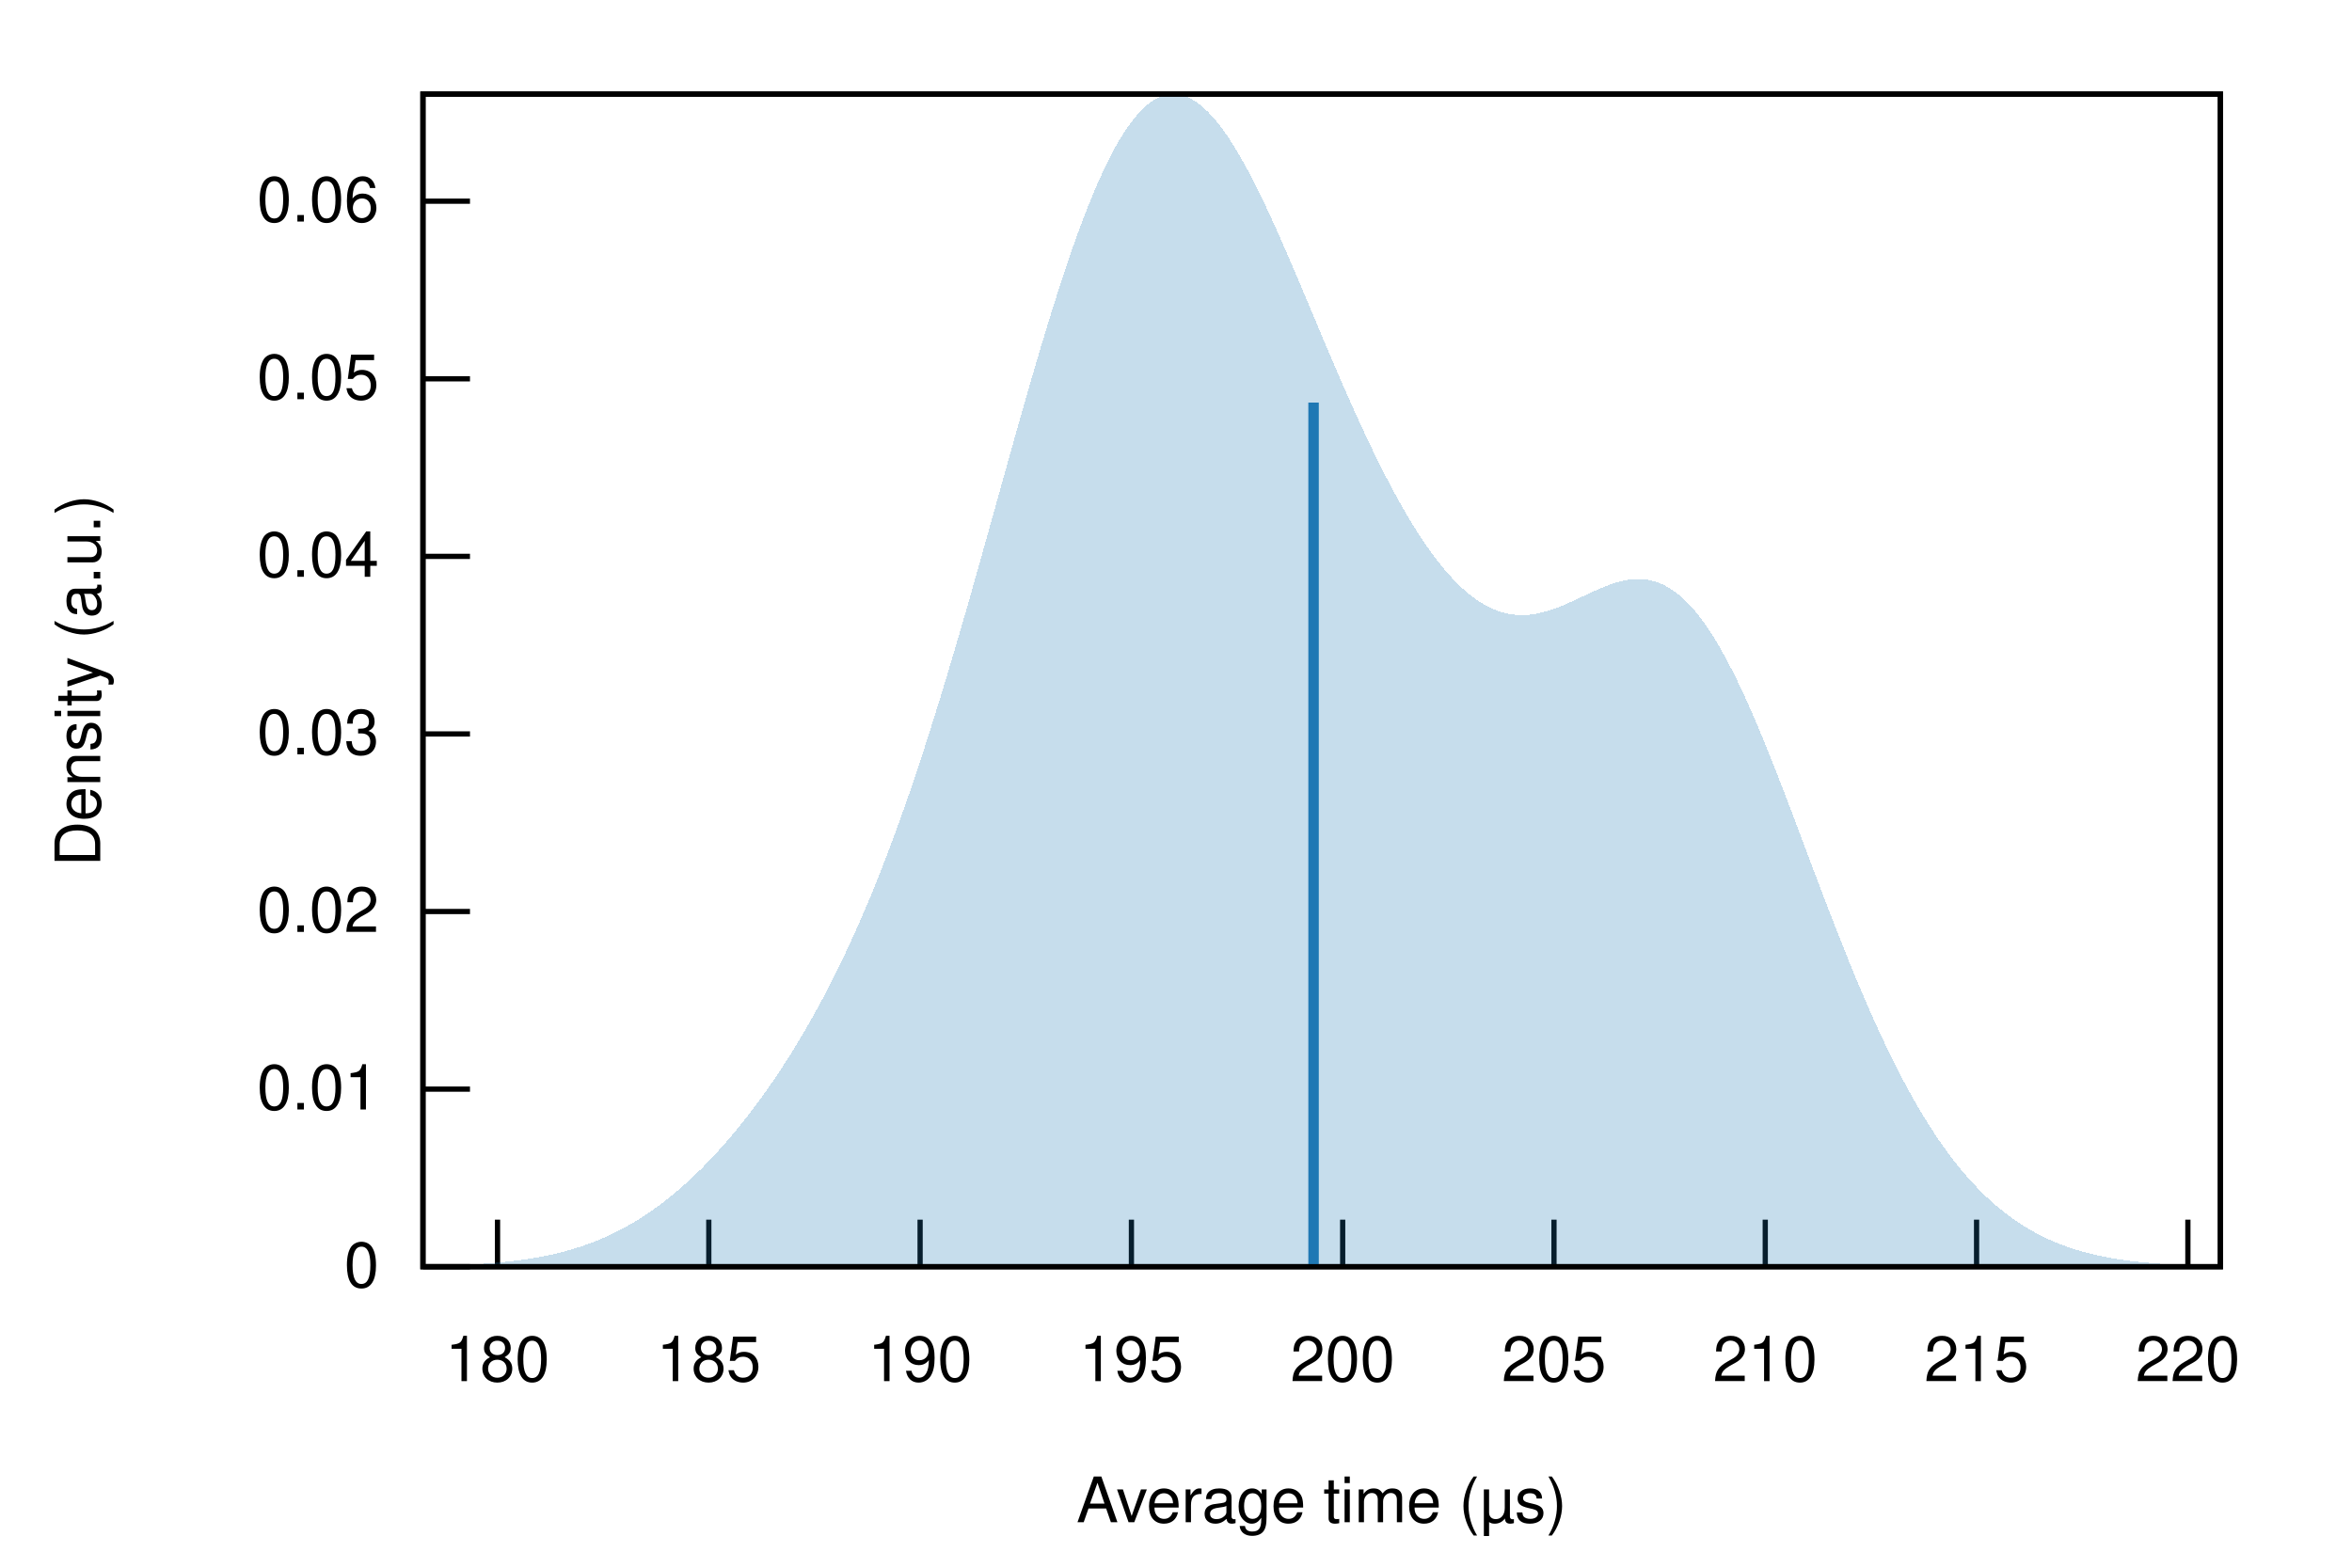
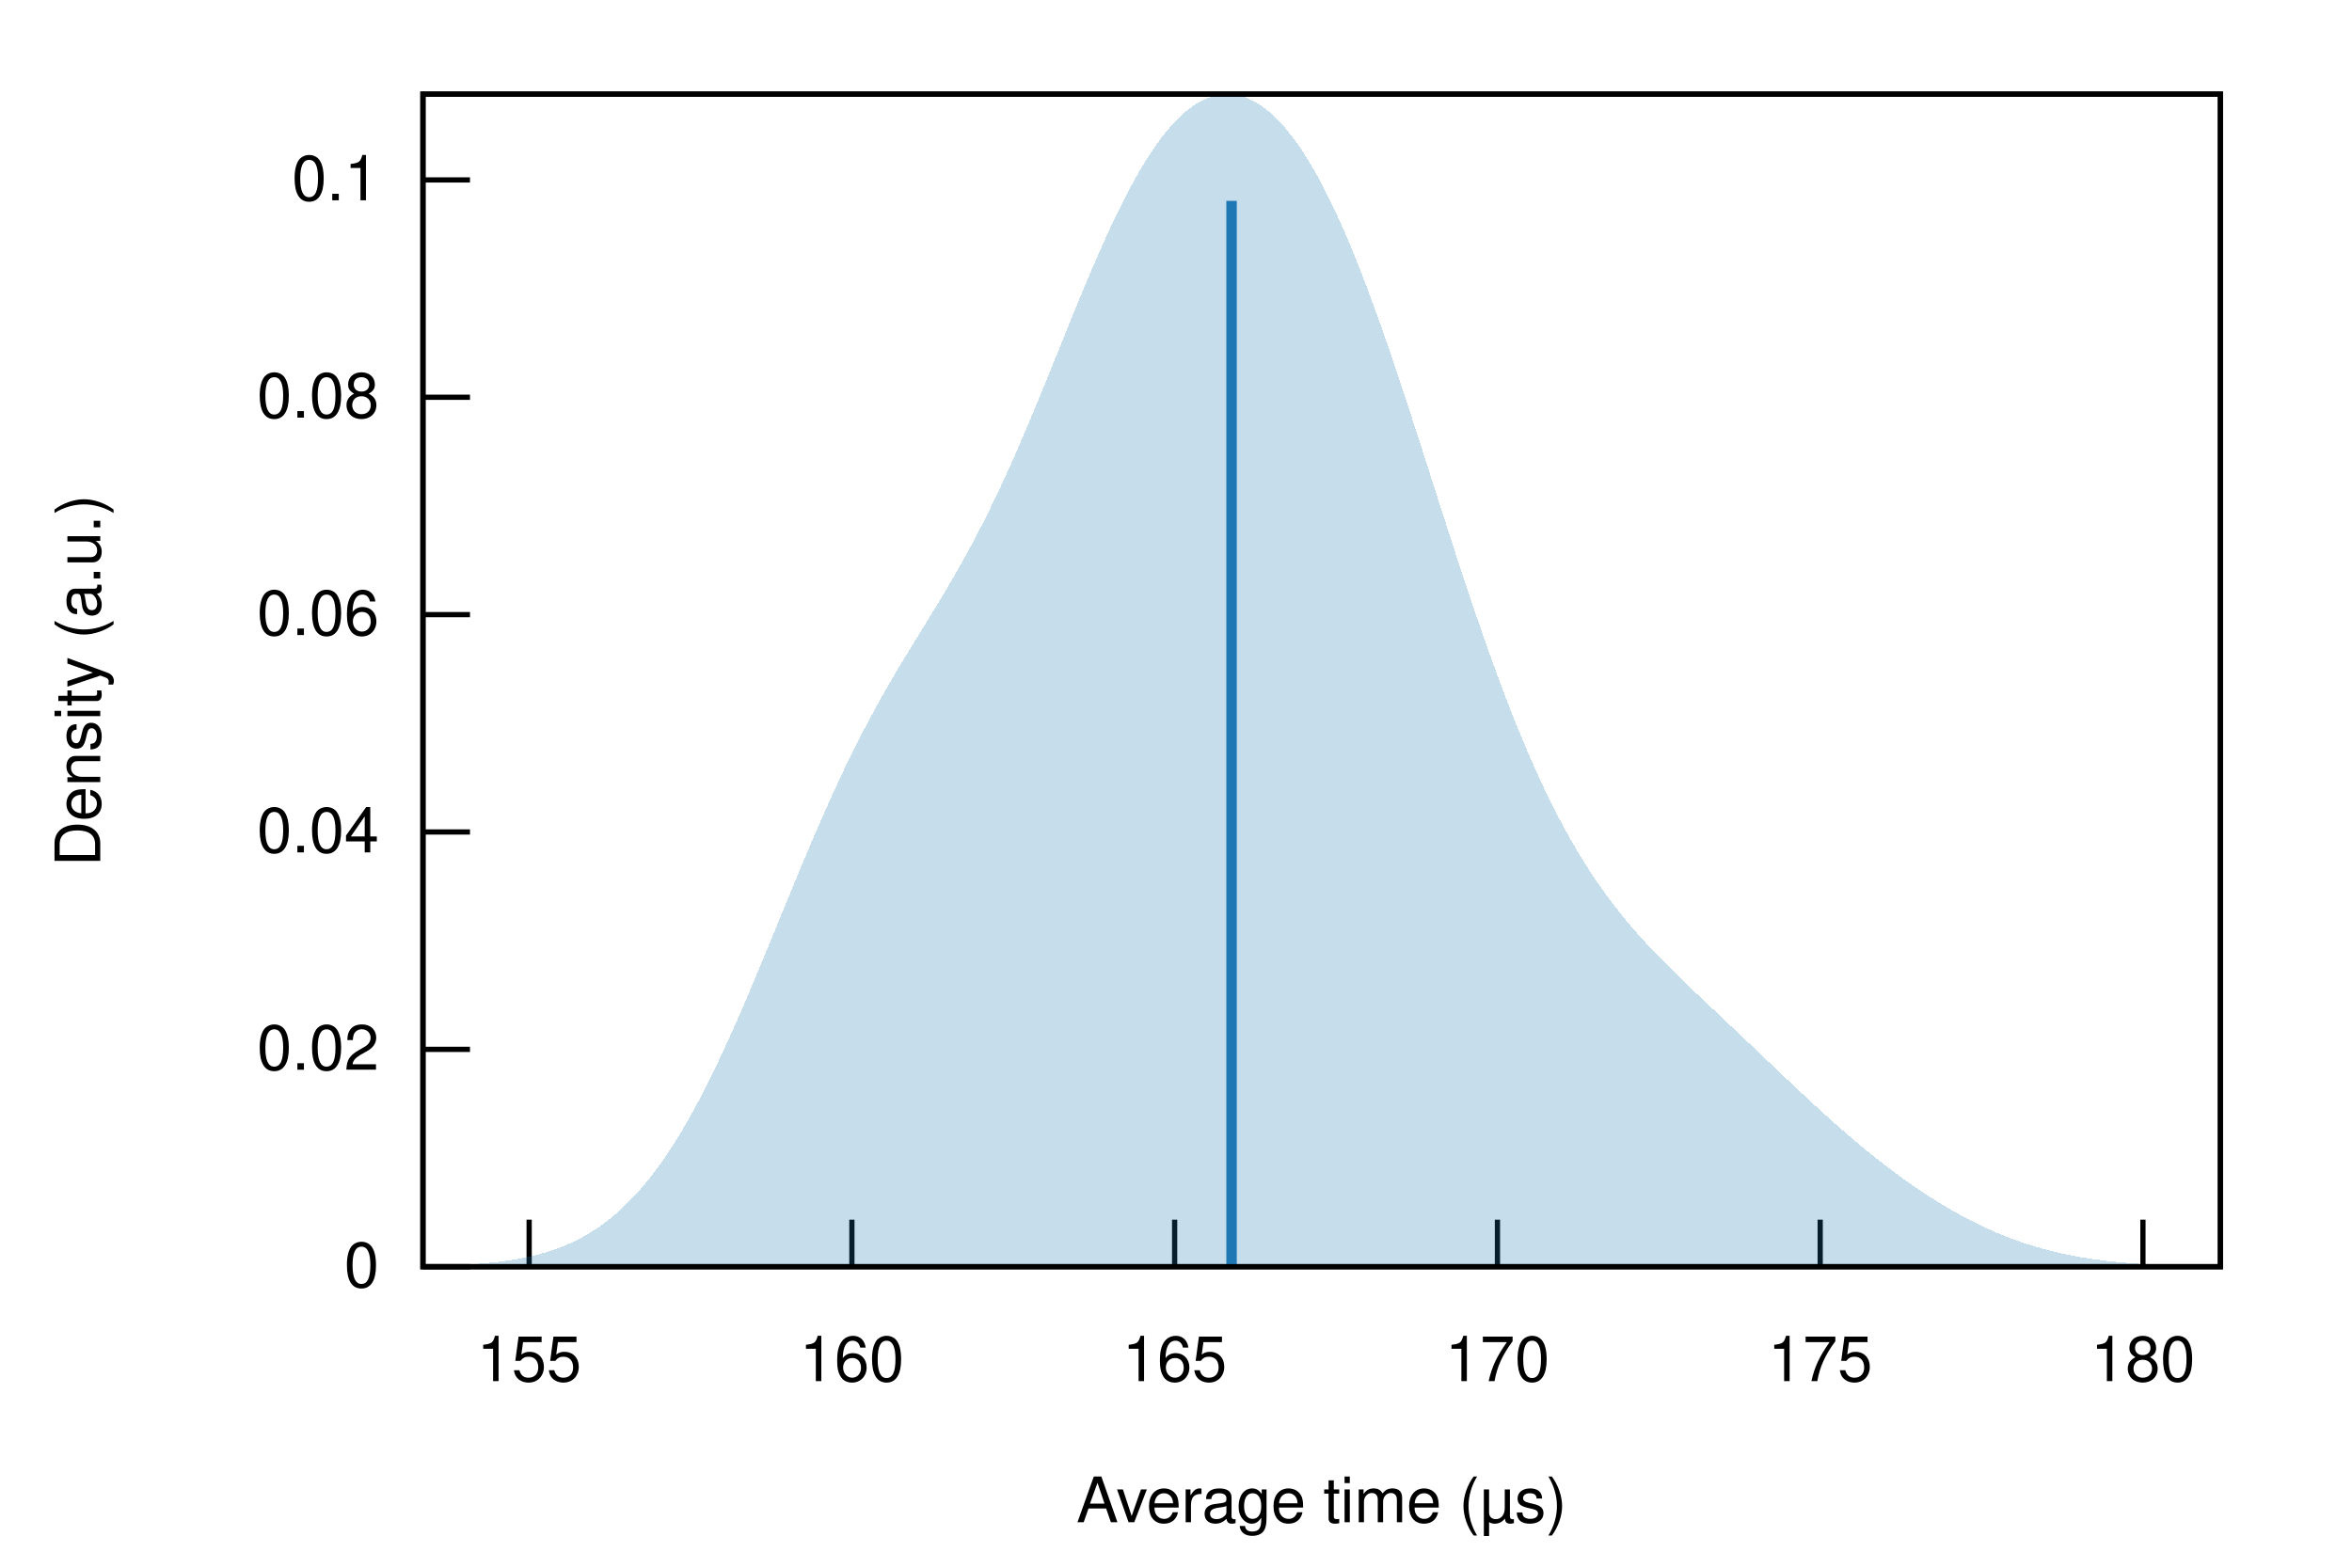
<svg xmlns="http://www.w3.org/2000/svg" xmlns:xlink="http://www.w3.org/1999/xlink" viewBox="0 0 450 300">
  <g id="gnuplot_canvas">
    <rect x="0" y="0" width="450" height="300" fill="none" />
    <defs>
      <circle id="gpDot" r="0.5" stroke-width="0.5" stroke="currentColor" />
      <path id="gpPt0" stroke-width="0.222" stroke="currentColor" d="M-1,0 h2 M0,-1 v2" />
      <path id="gpPt1" stroke-width="0.222" stroke="currentColor" d="M-1,-1 L1,1 M1,-1 L-1,1" />
      <path id="gpPt2" stroke-width="0.222" stroke="currentColor" d="M-1,0 L1,0 M0,-1 L0,1 M-1,-1 L1,1 M-1,1 L1,-1" />
      <rect id="gpPt3" stroke-width="0.222" stroke="currentColor" x="-1" y="-1" width="2" height="2" />
      <rect id="gpPt4" stroke-width="0.222" stroke="currentColor" fill="currentColor" x="-1" y="-1" width="2" height="2" />
      <circle id="gpPt5" stroke-width="0.222" stroke="currentColor" cx="0" cy="0" r="1" />
      <use xlink:href="#gpPt5" id="gpPt6" fill="currentColor" stroke="none" />
      <path id="gpPt7" stroke-width="0.222" stroke="currentColor" d="M0,-1.33 L-1.33,0.67 L1.33,0.67 z" />
      <use xlink:href="#gpPt7" id="gpPt8" fill="currentColor" stroke="none" />
      <use xlink:href="#gpPt7" id="gpPt9" stroke="currentColor" transform="rotate(180)" />
      <use xlink:href="#gpPt9" id="gpPt10" fill="currentColor" stroke="none" />
      <use xlink:href="#gpPt3" id="gpPt11" stroke="currentColor" transform="rotate(45)" />
      <use xlink:href="#gpPt11" id="gpPt12" fill="currentColor" stroke="none" />
      <path id="gpPt13" stroke-width="0.222" stroke="currentColor" d="M0,1.330 L1.265,0.411 L0.782,-1.067 L-0.782,-1.076 L-1.265,0.411 z" />
      <use xlink:href="#gpPt13" id="gpPt14" fill="currentColor" stroke="none" />
      <filter id="textbox" filterUnits="objectBoundingBox" x="0" y="0" height="1" width="1">
        <feFlood flood-color="white" flood-opacity="1" result="bgnd" />
        <feComposite in="SourceGraphic" in2="bgnd" operator="atop" />
      </filter>
      <filter id="greybox" filterUnits="objectBoundingBox" x="0" y="0" height="1" width="1">
        <feFlood flood-color="lightgrey" flood-opacity="1" result="grey" />
        <feComposite in="SourceGraphic" in2="grey" operator="atop" />
      </filter>
    </defs>
    <g fill="none" color="white" stroke="currentColor" stroke-width="1.00" stroke-linecap="butt" stroke-linejoin="miter">
</g>
    <g fill="none" color="black" stroke="currentColor" stroke-width="1.00" stroke-linecap="butt" stroke-linejoin="miter">
      <path stroke="black" d="M80.92,242.40 L89.92,242.40  " />
      <g transform="translate(72.53,246.30)" stroke="none" fill="black" font-family="Helvetica" font-size="12.00" text-anchor="end">
        <text>
          <tspan font-family="Helvetica"> 0</tspan>
        </text>
      </g>
    </g>
    <g fill="none" color="black" stroke="currentColor" stroke-width="1.00" stroke-linecap="butt" stroke-linejoin="miter">
-       <path stroke="black" d="M80.92,208.42 L89.92,208.42  " />
-       <g transform="translate(72.53,212.32)" stroke="none" fill="black" font-family="Helvetica" font-size="12.00" text-anchor="end">
-         <text>
-           <tspan font-family="Helvetica"> 0.01</tspan>
-         </text>
-       </g>
-     </g>
-     <g fill="none" color="black" stroke="currentColor" stroke-width="1.00" stroke-linecap="butt" stroke-linejoin="miter">
-       <path stroke="black" d="M80.92,174.43 L89.92,174.43  " />
-       <g transform="translate(72.53,178.33)" stroke="none" fill="black" font-family="Helvetica" font-size="12.00" text-anchor="end">
+       <path stroke="black" d="M80.92,200.81 L89.92,200.81  " />
+       <g transform="translate(72.53,204.71)" stroke="none" fill="black" font-family="Helvetica" font-size="12.00" text-anchor="end">
        <text>
          <tspan font-family="Helvetica"> 0.02</tspan>
        </text>
      </g>
    </g>
    <g fill="none" color="black" stroke="currentColor" stroke-width="1.00" stroke-linecap="butt" stroke-linejoin="miter">
-       <path stroke="black" d="M80.92,140.45 L89.92,140.45  " />
-       <g transform="translate(72.53,144.35)" stroke="none" fill="black" font-family="Helvetica" font-size="12.00" text-anchor="end">
-         <text>
-           <tspan font-family="Helvetica"> 0.03</tspan>
-         </text>
-       </g>
-     </g>
-     <g fill="none" color="black" stroke="currentColor" stroke-width="1.00" stroke-linecap="butt" stroke-linejoin="miter">
-       <path stroke="black" d="M80.92,106.47 L89.92,106.47  " />
-       <g transform="translate(72.53,110.37)" stroke="none" fill="black" font-family="Helvetica" font-size="12.00" text-anchor="end">
+       <path stroke="black" d="M80.92,159.21 L89.92,159.21  " />
+       <g transform="translate(72.53,163.11)" stroke="none" fill="black" font-family="Helvetica" font-size="12.00" text-anchor="end">
        <text>
          <tspan font-family="Helvetica"> 0.04</tspan>
        </text>
      </g>
    </g>
    <g fill="none" color="black" stroke="currentColor" stroke-width="1.00" stroke-linecap="butt" stroke-linejoin="miter">
-       <path stroke="black" d="M80.92,72.49 L89.92,72.49  " />
-       <g transform="translate(72.53,76.39)" stroke="none" fill="black" font-family="Helvetica" font-size="12.00" text-anchor="end">
-         <text>
-           <tspan font-family="Helvetica"> 0.05</tspan>
-         </text>
-       </g>
-     </g>
-     <g fill="none" color="black" stroke="currentColor" stroke-width="1.00" stroke-linecap="butt" stroke-linejoin="miter">
-       <path stroke="black" d="M80.92,38.50 L89.92,38.50  " />
-       <g transform="translate(72.53,42.40)" stroke="none" fill="black" font-family="Helvetica" font-size="12.00" text-anchor="end">
+       <path stroke="black" d="M80.92,117.62 L89.92,117.62  " />
+       <g transform="translate(72.53,121.52)" stroke="none" fill="black" font-family="Helvetica" font-size="12.00" text-anchor="end">
        <text>
          <tspan font-family="Helvetica"> 0.06</tspan>
        </text>
      </g>
    </g>
    <g fill="none" color="black" stroke="currentColor" stroke-width="1.00" stroke-linecap="butt" stroke-linejoin="miter">
-       <path stroke="black" d="M95.19,242.40 L95.19,233.40  " />
-       <g transform="translate(95.19,264.30)" stroke="none" fill="black" font-family="Helvetica" font-size="12.00" text-anchor="middle">
+       <path stroke="black" d="M80.92,76.02 L89.92,76.02  " />
+       <g transform="translate(72.53,79.92)" stroke="none" fill="black" font-family="Helvetica" font-size="12.00" text-anchor="end">
        <text>
-           <tspan font-family="Helvetica"> 180</tspan>
+           <tspan font-family="Helvetica"> 0.08</tspan>
        </text>
      </g>
    </g>
    <g fill="none" color="black" stroke="currentColor" stroke-width="1.00" stroke-linecap="butt" stroke-linejoin="miter">
-       <path stroke="black" d="M135.61,242.40 L135.61,233.40  " />
-       <g transform="translate(135.61,264.30)" stroke="none" fill="black" font-family="Helvetica" font-size="12.00" text-anchor="middle">
+       <path stroke="black" d="M80.92,34.43 L89.92,34.43  " />
+       <g transform="translate(72.53,38.33)" stroke="none" fill="black" font-family="Helvetica" font-size="12.00" text-anchor="end">
        <text>
-           <tspan font-family="Helvetica"> 185</tspan>
+           <tspan font-family="Helvetica"> 0.1</tspan>
        </text>
      </g>
    </g>
    <g fill="none" color="black" stroke="currentColor" stroke-width="1.00" stroke-linecap="butt" stroke-linejoin="miter">
-       <path stroke="black" d="M176.04,242.40 L176.04,233.40  " />
-       <g transform="translate(176.04,264.30)" stroke="none" fill="black" font-family="Helvetica" font-size="12.00" text-anchor="middle">
+       <path stroke="black" d="M101.24,242.40 L101.24,233.40  " />
+       <g transform="translate(101.24,264.30)" stroke="none" fill="black" font-family="Helvetica" font-size="12.00" text-anchor="middle">
        <text>
-           <tspan font-family="Helvetica"> 190</tspan>
+           <tspan font-family="Helvetica"> 155</tspan>
        </text>
      </g>
    </g>
    <g fill="none" color="black" stroke="currentColor" stroke-width="1.00" stroke-linecap="butt" stroke-linejoin="miter">
-       <path stroke="black" d="M216.47,242.40 L216.47,233.40  " />
-       <g transform="translate(216.47,264.30)" stroke="none" fill="black" font-family="Helvetica" font-size="12.00" text-anchor="middle">
+       <path stroke="black" d="M162.99,242.40 L162.99,233.40  " />
+       <g transform="translate(162.99,264.30)" stroke="none" fill="black" font-family="Helvetica" font-size="12.00" text-anchor="middle">
        <text>
-           <tspan font-family="Helvetica"> 195</tspan>
+           <tspan font-family="Helvetica"> 160</tspan>
        </text>
      </g>
    </g>
    <g fill="none" color="black" stroke="currentColor" stroke-width="1.00" stroke-linecap="butt" stroke-linejoin="miter">
-       <path stroke="black" d="M256.89,242.40 L256.89,233.40  " />
-       <g transform="translate(256.89,264.30)" stroke="none" fill="black" font-family="Helvetica" font-size="12.00" text-anchor="middle">
+       <path stroke="black" d="M224.74,242.40 L224.74,233.40  " />
+       <g transform="translate(224.74,264.30)" stroke="none" fill="black" font-family="Helvetica" font-size="12.00" text-anchor="middle">
        <text>
-           <tspan font-family="Helvetica"> 200</tspan>
+           <tspan font-family="Helvetica"> 165</tspan>
        </text>
      </g>
    </g>
    <g fill="none" color="black" stroke="currentColor" stroke-width="1.00" stroke-linecap="butt" stroke-linejoin="miter">
-       <path stroke="black" d="M297.32,242.40 L297.32,233.40  " />
-       <g transform="translate(297.32,264.30)" stroke="none" fill="black" font-family="Helvetica" font-size="12.00" text-anchor="middle">
+       <path stroke="black" d="M286.50,242.40 L286.50,233.40  " />
+       <g transform="translate(286.50,264.30)" stroke="none" fill="black" font-family="Helvetica" font-size="12.00" text-anchor="middle">
        <text>
-           <tspan font-family="Helvetica"> 205</tspan>
+           <tspan font-family="Helvetica"> 170</tspan>
        </text>
      </g>
    </g>
    <g fill="none" color="black" stroke="currentColor" stroke-width="1.00" stroke-linecap="butt" stroke-linejoin="miter">
-       <path stroke="black" d="M337.74,242.40 L337.74,233.40  " />
-       <g transform="translate(337.74,264.30)" stroke="none" fill="black" font-family="Helvetica" font-size="12.00" text-anchor="middle">
+       <path stroke="black" d="M348.25,242.40 L348.25,233.40  " />
+       <g transform="translate(348.25,264.30)" stroke="none" fill="black" font-family="Helvetica" font-size="12.00" text-anchor="middle">
        <text>
-           <tspan font-family="Helvetica"> 210</tspan>
+           <tspan font-family="Helvetica"> 175</tspan>
        </text>
      </g>
    </g>
    <g fill="none" color="black" stroke="currentColor" stroke-width="1.00" stroke-linecap="butt" stroke-linejoin="miter">
-       <path stroke="black" d="M378.17,242.40 L378.17,233.40  " />
-       <g transform="translate(378.17,264.30)" stroke="none" fill="black" font-family="Helvetica" font-size="12.00" text-anchor="middle">
+       <path stroke="black" d="M410.00,242.40 L410.00,233.40  " />
+       <g transform="translate(410.00,264.30)" stroke="none" fill="black" font-family="Helvetica" font-size="12.00" text-anchor="middle">
        <text>
-           <tspan font-family="Helvetica"> 215</tspan>
-         </text>
-       </g>
-     </g>
-     <g fill="none" color="black" stroke="currentColor" stroke-width="1.00" stroke-linecap="butt" stroke-linejoin="miter">
-       <path stroke="black" d="M418.60,242.40 L418.60,233.40  " />
-       <g transform="translate(418.60,264.30)" stroke="none" fill="black" font-family="Helvetica" font-size="12.00" text-anchor="middle">
-         <text>
-           <tspan font-family="Helvetica"> 220</tspan>
+           <tspan font-family="Helvetica"> 180</tspan>
        </text>
      </g>
    </g>
    <g fill="none" color="black" stroke="currentColor" stroke-width="1.00" stroke-linecap="butt" stroke-linejoin="miter">
</g>
    <g fill="none" color="black" stroke="currentColor" stroke-width="1.00" stroke-linecap="butt" stroke-linejoin="miter">
      <path stroke="black" d="M80.92,18.01 L80.92,242.40 L424.82,242.40 L424.82,18.01 L80.92,18.01 Z  " />
    </g>
    <g fill="none" color="black" stroke="currentColor" stroke-width="1.00" stroke-linecap="butt" stroke-linejoin="miter">
</g>
    <g id="gnuplot_plot_1">
      <g fill="none" color="black" stroke="currentColor" stroke-width="1.00" stroke-linecap="butt" stroke-linejoin="miter">
        <g stroke="none" shape-rendering="crispEdges">
-           <polygon fill="rgb( 31, 120, 180)" fill-opacity="0.25" points="80.92,242.27 81.61,242.26 82.30,242.25 82.99,242.23 83.68,242.21 84.37,242.20 85.06,242.18 85.74,242.16 86.43,242.13 87.12,242.11 87.81,242.08 88.50,242.05 89.19,242.02 89.88,241.98 90.57,241.95 91.26,241.91 91.95,241.86 92.64,241.82 93.33,241.77 94.01,241.72 94.70,241.66 95.39,241.60 96.08,241.53 96.77,241.46 97.46,241.39 98.15,241.31 98.84,241.23 99.53,241.14 100.22,241.04 100.91,240.94 101.60,240.83 102.28,240.72 102.97,240.60 103.66,240.47 104.35,240.33 105.04,240.19 105.73,240.04 106.42,239.88 107.11,239.71 107.80,239.53 108.49,239.35 109.18,239.15 109.87,238.95 110.55,238.73 111.24,238.51 111.93,238.27 112.62,238.03 113.31,237.77 114.00,237.50 114.69,237.22 115.38,236.92 116.07,236.62 116.76,236.30 117.45,235.97 118.14,235.63 118.82,235.27 119.51,234.90 120.20,234.52 120.89,234.12 121.58,233.71 122.27,233.29 122.96,232.85 123.65,232.40 124.34,231.93 125.03,231.45 125.72,230.96 126.41,230.45 127.09,229.92 127.78,229.38 128.47,228.83 129.16,228.26 129.85,227.67 130.54,227.07 131.23,226.46 131.92,225.83 132.61,225.18 133.30,224.52 133.99,223.85 134.68,223.16 135.37,222.45 136.05,221.73 136.74,220.99 137.43,220.24 138.12,219.47 138.81,218.69 139.50,217.89 140.19,217.08 140.88,216.25 141.57,215.40 142.26,214.54 142.95,213.67 143.64,212.77 144.32,211.86 145.01,210.94 145.70,209.99 146.39,209.03 147.08,208.06 147.77,207.06 148.46,206.05 149.15,205.02 149.84,203.96 150.53,202.90 151.22,201.81 151.91,200.70 152.59,199.57 153.28,198.42 153.97,197.25 154.66,196.06 155.35,194.84 156.04,193.61 156.73,192.34 157.42,191.06 158.11,189.75 158.80,188.42 159.49,187.06 160.18,185.67 160.86,184.26 161.55,182.82 162.24,181.36 162.93,179.86 163.62,178.34 164.31,176.79 165.00,175.21 165.69,173.60 166.38,171.96 167.07,170.29 167.76,168.59 168.45,166.85 169.13,165.09 169.82,163.29 170.51,161.46 171.20,159.61 171.89,157.72 172.58,155.79 173.27,153.84 173.96,151.86 174.65,149.84 175.34,147.79 176.03,145.72 176.72,143.61 177.40,141.48 178.09,139.32 178.78,137.12 179.47,134.91 180.16,132.66 180.85,130.40 181.54,128.10 182.23,125.79 182.92,123.45 183.61,121.10 184.30,118.72 184.99,116.33 185.68,113.92 186.36,111.50 187.05,109.06 187.74,106.62 188.43,104.16 189.12,101.70 189.81,99.23 190.50,96.76 191.19,94.29 191.88,91.82 192.57,89.35 193.26,86.89 193.95,84.43 194.63,81.99 195.32,79.56 196.01,77.14 196.70,74.74 197.39,72.36 198.08,70.00 198.77,67.66 199.46,65.36 200.15,63.08 200.84,60.83 201.53,58.62 202.22,56.44 202.90,54.30 203.59,52.21 204.28,50.15 204.97,48.15 205.66,46.19 206.35,44.28 207.04,42.43 207.73,40.62 208.42,38.88 209.11,37.20 209.80,35.57 210.49,34.01 211.17,32.52 211.86,31.09 212.55,29.72 213.24,28.43 213.93,27.21 214.62,26.06 215.31,24.99 216.00,23.98 216.69,23.06 217.38,22.21 218.07,21.43 218.76,20.74 219.44,20.12 220.13,19.58 220.82,19.13 221.51,18.75 222.20,18.44 222.89,18.22 223.58,18.08 224.27,18.01 224.96,18.02 225.65,18.11 226.34,18.27 227.03,18.51 227.71,18.82 228.40,19.21 229.09,19.67 229.78,20.19 230.47,20.79 231.16,21.45 231.85,22.18 232.54,22.97 233.23,23.82 233.92,24.74 234.61,25.71 235.30,26.73 235.99,27.81 236.67,28.94 237.36,30.11 238.05,31.33 238.74,32.60 239.43,33.91 240.12,35.25 240.81,36.64 241.50,38.05 242.19,39.50 242.88,40.98 243.57,42.48 244.26,44.01 244.94,45.55 245.63,47.12 246.32,48.71 247.01,50.30 247.70,51.92 248.39,53.54 249.08,55.17 249.77,56.80 250.46,58.44 251.15,60.08 251.84,61.72 252.53,63.36 253.21,64.99 253.90,66.62 254.59,68.25 255.28,69.86 255.97,71.46 256.66,73.05 257.35,74.63 258.04,76.19 258.73,77.74 259.42,79.27 260.11,80.79 260.80,82.28 261.48,83.75 262.17,85.20 262.86,86.63 263.55,88.04 264.24,89.42 264.93,90.78 265.62,92.11 266.31,93.42 267.00,94.69 267.69,95.94 268.38,97.16 269.07,98.35 269.75,99.51 270.44,100.64 271.13,101.74 271.82,102.80 272.51,103.84 273.20,104.83 273.89,105.80 274.58,106.73 275.27,107.62 275.96,108.48 276.65,109.30 277.34,110.09 278.03,110.84 278.71,111.55 279.40,112.22 280.09,112.85 280.78,113.45 281.47,114.01 282.16,114.52 282.85,115.00 283.54,115.44 284.23,115.84 284.92,116.19 285.61,116.51 286.30,116.79 286.98,117.04 287.67,117.24 288.36,117.40 289.05,117.53 289.74,117.62 290.43,117.68 291.12,117.70 291.81,117.68 292.50,117.64 293.19,117.56 293.88,117.45 294.57,117.31 295.25,117.15 295.94,116.96 296.63,116.75 297.32,116.51 298.01,116.26 298.70,115.99 299.39,115.70 300.08,115.40 300.77,115.09 301.46,114.78 302.15,114.45 302.84,114.13 303.52,113.80 304.21,113.48 304.90,113.16 305.59,112.86 306.28,112.56 306.97,112.28 307.66,112.01 308.35,111.76 309.04,111.54 309.73,111.34 310.42,111.17 311.11,111.03 311.79,110.92 312.48,110.84 313.17,110.81 313.86,110.81 314.55,110.86 315.24,110.95 315.93,111.09 316.62,111.27 317.31,111.51 318.00,111.79 318.69,112.13 319.38,112.52 320.06,112.97 320.75,113.47 321.44,114.03 322.13,114.64 322.82,115.31 323.51,116.04 324.20,116.82 324.89,117.66 325.58,118.56 326.27,119.51 326.96,120.52 327.65,121.58 328.34,122.70 329.02,123.86 329.71,125.08 330.40,126.35 331.09,127.67 331.78,129.03 332.47,130.43 333.16,131.88 333.85,133.37 334.54,134.90 335.23,136.46 335.92,138.06 336.61,139.69 337.29,141.35 337.98,143.04 338.67,144.75 339.36,146.48 340.05,148.24 340.74,150.01 341.43,151.80 342.12,153.60 342.81,155.41 343.50,157.23 344.19,159.06 344.88,160.89 345.56,162.72 346.25,164.56 346.94,166.39 347.63,168.21 348.32,170.03 349.01,171.84 349.70,173.64 350.39,175.43 351.08,177.21 351.77,178.97 352.46,180.71 353.15,182.44 353.83,184.15 354.52,185.84 355.21,187.50 355.90,189.14 356.59,190.76 357.28,192.36 357.97,193.93 358.66,195.47 359.35,196.99 360.04,198.48 360.73,199.94 361.42,201.37 362.10,202.78 362.79,204.15 363.48,205.50 364.17,206.81 364.86,208.10 365.55,209.35 366.24,210.58 366.93,211.77 367.62,212.94 368.31,214.07 369.00,215.18 369.69,216.25 370.37,217.30 371.06,218.32 371.75,219.30 372.44,220.26 373.13,221.19 373.82,222.10 374.51,222.97 375.20,223.82 375.89,224.64 376.58,225.43 377.27,226.19 377.96,226.93 378.65,227.65 379.33,228.34 380.02,229.01 380.71,229.65 381.40,230.27 382.09,230.86 382.78,231.43 383.47,231.98 384.16,232.51 384.85,233.02 385.54,233.51 386.23,233.98 386.92,234.42 387.60,234.85 388.29,235.26 388.98,235.66 389.67,236.03 390.36,236.39 391.05,236.73 391.74,237.06 392.43,237.37 393.12,237.67 393.81,237.95 394.50,238.22 395.19,238.47 395.87,238.71 396.56,238.94 397.25,239.16 397.94,239.37 398.63,239.56 399.32,239.75 400.01,239.92 400.70,240.09 401.39,240.24 402.08,240.39 402.77,240.53 403.46,240.66 404.14,240.78 404.83,240.89 405.52,241.00 406.21,241.10 406.90,241.20 407.59,241.29 408.28,241.37 408.97,241.45 409.66,241.52 410.35,241.59 411.04,241.65 411.73,241.71 412.41,241.76 413.10,241.81 413.79,241.86 414.48,241.91 415.17,241.95 415.86,241.98 416.55,242.02 417.24,242.05 417.93,242.08 418.62,242.11 419.31,242.13 420.00,242.16 420.68,242.18 421.37,242.20 422.06,242.22 422.75,242.23 423.44,242.25 424.13,242.26 424.82,242.28 424.82,242.40 424.13,242.40 423.44,242.40 422.75,242.40 422.06,242.40 421.37,242.40 420.68,242.40 420.00,242.40 419.31,242.40 418.62,242.40 417.93,242.40 417.24,242.40 416.55,242.40 415.86,242.40 415.17,242.40 414.48,242.40 413.79,242.40 413.10,242.40 412.41,242.40 411.73,242.40 411.04,242.40 410.35,242.40 409.66,242.40 408.97,242.40 408.28,242.40 407.59,242.40 406.90,242.40 406.21,242.40 405.52,242.40 404.83,242.40 404.14,242.40 403.46,242.40 402.77,242.40 402.08,242.40 401.39,242.40 400.70,242.40 400.01,242.40 399.32,242.40 398.63,242.40 397.94,242.40 397.25,242.40 396.56,242.40 395.87,242.40 395.19,242.40 394.50,242.40 393.81,242.40 393.12,242.40 392.43,242.40 391.74,242.40 391.05,242.40 390.36,242.40 389.67,242.40 388.98,242.40 388.29,242.40 387.60,242.40 386.92,242.40 386.23,242.40 385.54,242.40 384.85,242.40 384.16,242.40 383.47,242.40 382.78,242.40 382.09,242.40 381.40,242.40 380.71,242.40 380.02,242.40 379.33,242.40 378.65,242.40 377.96,242.40 377.27,242.40 376.58,242.40 375.89,242.40 375.20,242.40 374.51,242.40 373.82,242.40 373.13,242.40 372.44,242.40 371.75,242.40 371.06,242.40 370.37,242.40 369.69,242.40 369.00,242.40 368.31,242.40 367.62,242.40 366.93,242.40 366.24,242.40 365.55,242.40 364.86,242.40 364.17,242.40 363.48,242.40 362.79,242.40 362.10,242.40 361.42,242.40 360.73,242.40 360.04,242.40 359.35,242.40 358.66,242.40 357.97,242.40 357.28,242.40 356.59,242.40 355.90,242.40 355.21,242.40 354.52,242.40 353.83,242.40 353.15,242.40 352.46,242.40 351.77,242.40 351.08,242.40 350.39,242.40 349.70,242.40 349.01,242.40 348.32,242.40 347.63,242.40 346.94,242.40 346.25,242.40 345.56,242.40 344.88,242.40 344.19,242.40 343.50,242.40 342.81,242.40 342.12,242.40 341.43,242.40 340.74,242.40 340.05,242.40 339.36,242.40 338.67,242.40 337.98,242.40 337.29,242.40 336.61,242.40 335.92,242.40 335.23,242.40 334.54,242.40 333.85,242.40 333.16,242.40 332.47,242.40 331.78,242.40 331.09,242.40 330.40,242.40 329.71,242.40 329.02,242.40 328.34,242.40 327.65,242.40 326.96,242.40 326.27,242.40 325.58,242.40 324.89,242.40 324.20,242.40 323.51,242.40 322.82,242.40 322.13,242.40 321.44,242.40 320.75,242.40 320.06,242.40 319.38,242.40 318.69,242.40 318.00,242.40 317.31,242.40 316.62,242.40 315.93,242.40 315.24,242.40 314.55,242.40 313.86,242.40 313.17,242.40 312.48,242.40 311.79,242.40 311.11,242.40 310.42,242.40 309.73,242.40 309.04,242.40 308.35,242.40 307.66,242.40 306.97,242.40 306.28,242.40 305.59,242.40 304.90,242.40 304.21,242.40 303.52,242.40 302.84,242.40 302.15,242.40 301.46,242.40 300.77,242.40 300.08,242.40 299.39,242.40 298.70,242.40 298.01,242.40 297.32,242.40 296.63,242.40 295.94,242.40 295.25,242.40 294.57,242.40 293.88,242.40 293.19,242.40 292.50,242.40 291.81,242.40 291.12,242.40 290.43,242.40 289.74,242.40 289.05,242.40 288.36,242.40 287.67,242.40 286.98,242.40 286.30,242.40 285.61,242.40 284.92,242.40 284.23,242.40 283.54,242.40 282.85,242.40 282.16,242.40 281.47,242.40 280.78,242.40 280.09,242.40 279.40,242.40 278.71,242.40 278.03,242.40 277.34,242.40 276.65,242.40 275.96,242.40 275.27,242.40 274.58,242.40 273.89,242.40 273.20,242.40 272.51,242.40 271.82,242.40 271.13,242.40 270.44,242.40 269.75,242.40 269.07,242.40 268.38,242.40 267.69,242.40 267.00,242.40 266.31,242.40 265.62,242.40 264.93,242.40 264.24,242.40 263.55,242.40 262.86,242.40 262.17,242.40 261.48,242.40 260.80,242.40 260.11,242.40 259.42,242.40 258.73,242.40 258.04,242.40 257.35,242.40 256.66,242.40 255.97,242.40 255.28,242.40 254.59,242.40 253.90,242.40 253.21,242.40 252.53,242.40 251.84,242.40 251.15,242.40 250.46,242.40 249.77,242.40 249.08,242.40 248.39,242.40 247.70,242.40 247.01,242.40 246.32,242.40 245.63,242.40 244.94,242.40 244.26,242.40 243.57,242.40 242.88,242.40 242.19,242.40 241.50,242.40 240.81,242.40 240.12,242.40 239.43,242.40 238.74,242.40 238.05,242.40 237.36,242.40 236.67,242.40 235.99,242.40 235.30,242.40 234.61,242.40 233.92,242.40 233.23,242.40 232.54,242.40 231.85,242.40 231.16,242.40 230.47,242.40 229.78,242.40 229.09,242.40 228.40,242.40 227.71,242.40 227.03,242.40 226.34,242.40 225.65,242.40 224.96,242.40 224.27,242.40 223.58,242.40 222.89,242.40 222.20,242.40 221.51,242.40 220.82,242.40 220.13,242.40 219.44,242.40 218.76,242.40 218.07,242.40 217.38,242.40 216.69,242.40 216.00,242.40 215.31,242.40 214.62,242.40 213.93,242.40 213.24,242.40 212.55,242.40 211.86,242.40 211.17,242.40 210.49,242.40 209.80,242.40 209.11,242.40 208.42,242.40 207.73,242.40 207.04,242.40 206.35,242.40 205.66,242.40 204.97,242.40 204.28,242.40 203.59,242.40 202.90,242.40 202.22,242.40 201.53,242.40 200.84,242.40 200.15,242.40 199.46,242.40 198.77,242.40 198.08,242.40 197.39,242.40 196.70,242.40 196.01,242.40 195.32,242.40 194.63,242.40 193.95,242.40 193.26,242.40 192.57,242.40 191.88,242.40 191.19,242.40 190.50,242.40 189.81,242.40 189.12,242.40 188.43,242.40 187.74,242.40 187.05,242.40 186.36,242.40 185.68,242.40 184.99,242.40 184.30,242.40 183.61,242.40 182.92,242.40 182.23,242.40 181.54,242.40 180.85,242.40 180.16,242.40 179.47,242.40 178.78,242.40 178.09,242.40 177.40,242.40 176.72,242.40 176.03,242.40 175.34,242.40 174.65,242.40 173.96,242.40 173.27,242.40 172.58,242.40 171.89,242.40 171.20,242.40 170.51,242.40 169.82,242.40 169.13,242.40 168.45,242.40 167.76,242.40 167.07,242.40 166.38,242.40 165.69,242.40 165.00,242.40 164.31,242.40 163.62,242.40 162.93,242.40 162.24,242.40 161.55,242.40 160.86,242.40 160.18,242.40 159.49,242.40 158.80,242.40 158.11,242.40 157.42,242.40 156.73,242.40 156.04,242.40 155.35,242.40 154.66,242.40 153.97,242.40 153.28,242.40 152.59,242.40 151.91,242.40 151.22,242.40 150.53,242.40 149.84,242.40 149.15,242.40 148.46,242.40 147.77,242.40 147.08,242.40 146.39,242.40 145.70,242.40 145.01,242.40 144.32,242.40 143.64,242.40 142.95,242.40 142.26,242.40 141.57,242.40 140.88,242.40 140.19,242.40 139.50,242.40 138.81,242.40 138.12,242.40 137.43,242.40 136.74,242.40 136.05,242.40 135.37,242.40 134.68,242.40 133.99,242.40 133.30,242.40 132.61,242.40 131.92,242.40 131.23,242.40 130.54,242.40 129.85,242.40 129.16,242.40 128.47,242.40 127.78,242.40 127.09,242.40 126.41,242.40 125.72,242.40 125.03,242.40 124.34,242.40 123.65,242.40 122.96,242.40 122.27,242.40 121.58,242.40 120.89,242.40 120.20,242.40 119.51,242.40 118.82,242.40 118.14,242.40 117.45,242.40 116.76,242.40 116.07,242.40 115.38,242.40 114.69,242.40 114.00,242.40 113.31,242.40 112.62,242.40 111.93,242.40 111.24,242.40 110.55,242.40 109.87,242.40 109.18,242.40 108.49,242.40 107.80,242.40 107.11,242.40 106.42,242.40 105.73,242.40 105.04,242.40 104.35,242.40 103.66,242.40 102.97,242.40 102.28,242.40 101.60,242.40 100.91,242.40 100.22,242.40 99.53,242.40 98.84,242.40 98.15,242.40 97.46,242.40 96.77,242.40 96.08,242.40 95.39,242.40 94.70,242.40 94.01,242.40 93.33,242.40 92.64,242.40 91.95,242.40 91.26,242.40 90.57,242.40 89.88,242.40 89.19,242.40 88.50,242.40 87.81,242.40 87.12,242.40 86.43,242.40 85.74,242.40 85.06,242.40 84.37,242.40 83.68,242.40 82.99,242.40 82.30,242.40 81.61,242.40 80.92,242.40 " />
+           <polygon fill="rgb( 31, 120, 180)" fill-opacity="0.25" points="80.92,242.28 81.61,242.27 82.30,242.25 82.99,242.23 83.68,242.22 84.37,242.20 85.06,242.17 85.74,242.15 86.43,242.12 87.12,242.09 87.81,242.06 88.50,242.03 89.19,241.99 89.88,241.95 90.57,241.90 91.26,241.85 91.95,241.80 92.64,241.74 93.33,241.68 94.01,241.61 94.70,241.54 95.39,241.46 96.08,241.37 96.77,241.28 97.46,241.18 98.15,241.07 98.84,240.96 99.53,240.83 100.22,240.70 100.91,240.56 101.60,240.40 102.28,240.24 102.97,240.06 103.66,239.88 104.35,239.68 105.04,239.47 105.73,239.24 106.42,239.00 107.11,238.74 107.80,238.47 108.49,238.18 109.18,237.88 109.87,237.55 110.55,237.21 111.24,236.85 111.93,236.47 112.62,236.07 113.31,235.64 114.00,235.20 114.69,234.73 115.38,234.24 116.07,233.72 116.76,233.18 117.45,232.61 118.14,232.02 118.82,231.40 119.51,230.75 120.20,230.07 120.89,229.37 121.58,228.63 122.27,227.87 122.96,227.07 123.65,226.25 124.34,225.39 125.03,224.50 125.72,223.58 126.41,222.63 127.09,221.65 127.78,220.63 128.47,219.59 129.16,218.51 129.85,217.39 130.54,216.25 131.23,215.07 131.92,213.87 132.61,212.63 133.30,211.36 133.99,210.06 134.68,208.73 135.37,207.38 136.05,205.99 136.74,204.58 137.43,203.14 138.12,201.68 138.81,200.19 139.50,198.68 140.19,197.14 140.88,195.59 141.57,194.01 142.26,192.42 142.95,190.82 143.64,189.19 144.32,187.56 145.01,185.91 145.70,184.25 146.39,182.59 147.08,180.91 147.77,179.24 148.46,177.56 149.15,175.87 149.84,174.19 150.53,172.51 151.22,170.83 151.91,169.16 152.59,167.50 153.28,165.84 153.97,164.20 154.66,162.57 155.35,160.95 156.04,159.34 156.73,157.75 157.42,156.18 158.11,154.62 158.80,153.09 159.49,151.57 160.18,150.07 160.86,148.60 161.55,147.15 162.24,145.72 162.93,144.31 163.62,142.92 164.31,141.56 165.00,140.22 165.69,138.90 166.38,137.60 167.07,136.32 167.76,135.06 168.45,133.82 169.13,132.60 169.82,131.39 170.51,130.21 171.20,129.03 171.89,127.87 172.58,126.72 173.27,125.58 173.96,124.44 174.65,123.32 175.34,122.19 176.03,121.07 176.72,119.95 177.40,118.83 178.09,117.71 178.78,116.58 179.47,115.45 180.16,114.30 180.85,113.15 181.54,111.98 182.23,110.80 182.92,109.61 183.61,108.39 184.30,107.17 184.99,105.92 185.68,104.65 186.36,103.36 187.05,102.04 187.74,100.71 188.43,99.35 189.12,97.97 189.81,96.56 190.50,95.13 191.19,93.68 191.88,92.20 192.57,90.70 193.26,89.17 193.95,87.63 194.63,86.06 195.32,84.47 196.01,82.86 196.70,81.24 197.39,79.60 198.08,77.94 198.77,76.27 199.46,74.60 200.15,72.91 200.84,71.21 201.53,69.51 202.22,67.80 202.90,66.10 203.59,64.39 204.28,62.69 204.97,60.99 205.66,59.30 206.35,57.62 207.04,55.96 207.73,54.31 208.42,52.67 209.11,51.05 209.80,49.46 210.49,47.89 211.17,46.34 211.86,44.82 212.55,43.33 213.24,41.87 213.93,40.44 214.62,39.05 215.31,37.70 216.00,36.38 216.69,35.10 217.38,33.85 218.07,32.66 218.76,31.50 219.44,30.39 220.13,29.32 220.82,28.29 221.51,27.31 222.20,26.38 222.89,25.50 223.58,24.66 224.27,23.87 224.96,23.13 225.65,22.44 226.34,21.80 227.03,21.21 227.71,20.67 228.40,20.18 229.09,19.74 229.78,19.35 230.47,19.00 231.16,18.71 231.85,18.47 232.54,18.28 233.23,18.14 233.92,18.05 234.61,18.01 235.30,18.02 235.99,18.08 236.67,18.19 237.36,18.35 238.05,18.56 238.74,18.82 239.43,19.14 240.12,19.50 240.81,19.91 241.50,20.37 242.19,20.88 242.88,21.44 243.57,22.06 244.26,22.72 244.94,23.43 245.63,24.19 246.32,25.01 247.01,25.87 247.70,26.78 248.39,27.74 249.08,28.76 249.77,29.82 250.46,30.93 251.15,32.08 251.84,33.29 252.53,34.54 253.21,35.85 253.90,37.19 254.59,38.59 255.28,40.03 255.97,41.51 256.66,43.04 257.35,44.61 258.04,46.23 258.73,47.88 259.42,49.58 260.11,51.31 260.80,53.08 261.48,54.88 262.17,56.73 262.86,58.60 263.55,60.50 264.24,62.44 264.93,64.40 265.62,66.39 266.31,68.40 267.00,70.44 267.69,72.50 268.38,74.57 269.07,76.67 269.75,78.77 270.44,80.90 271.13,83.03 271.82,85.17 272.51,87.31 273.20,89.47 273.89,91.62 274.58,93.78 275.27,95.93 275.96,98.08 276.65,100.22 277.34,102.36 278.03,104.49 278.71,106.61 279.40,108.71 280.09,110.80 280.78,112.88 281.47,114.93 282.16,116.97 282.85,118.98 283.54,120.98 284.23,122.95 284.92,124.89 285.61,126.81 286.30,128.70 286.98,130.56 287.67,132.40 288.36,134.20 289.05,135.98 289.74,137.72 290.43,139.43 291.12,141.11 291.81,142.75 292.50,144.37 293.19,145.95 293.88,147.49 294.57,149.00 295.25,150.48 295.94,151.93 296.63,153.34 297.32,154.71 298.01,156.06 298.70,157.37 299.39,158.65 300.08,159.90 300.77,161.12 301.46,162.30 302.15,163.46 302.84,164.59 303.52,165.68 304.21,166.75 304.90,167.80 305.59,168.81 306.28,169.81 306.97,170.77 307.66,171.72 308.35,172.64 309.04,173.54 309.73,174.41 310.42,175.27 311.11,176.11 311.79,176.93 312.48,177.74 313.17,178.53 313.86,179.30 314.55,180.06 315.24,180.81 315.93,181.55 316.62,182.27 317.31,182.99 318.00,183.69 318.69,184.39 319.38,185.08 320.06,185.76 320.75,186.44 321.44,187.11 322.13,187.78 322.82,188.44 323.51,189.10 324.20,189.76 324.89,190.42 325.58,191.07 326.27,191.72 326.96,192.37 327.65,193.02 328.34,193.67 329.02,194.32 329.71,194.97 330.40,195.62 331.09,196.27 331.78,196.93 332.47,197.58 333.16,198.23 333.85,198.89 334.54,199.54 335.23,200.20 335.92,200.85 336.61,201.51 337.29,202.16 337.98,202.82 338.67,203.48 339.36,204.13 340.05,204.79 340.74,205.44 341.43,206.10 342.12,206.75 342.81,207.40 343.50,208.05 344.19,208.70 344.88,209.34 345.56,209.98 346.25,210.62 346.94,211.26 347.63,211.89 348.32,212.52 349.01,213.15 349.70,213.77 350.39,214.39 351.08,215.00 351.77,215.61 352.46,216.21 353.15,216.81 353.83,217.41 354.52,217.99 355.21,218.58 355.90,219.15 356.59,219.73 357.28,220.29 357.97,220.85 358.66,221.40 359.35,221.95 360.04,222.49 360.73,223.02 361.42,223.55 362.10,224.07 362.79,224.58 363.48,225.09 364.17,225.59 364.86,226.08 365.55,226.57 366.24,227.05 366.93,227.52 367.62,227.98 368.31,228.44 369.00,228.89 369.69,229.33 370.37,229.76 371.06,230.19 371.75,230.60 372.44,231.02 373.13,231.42 373.82,231.81 374.51,232.20 375.20,232.58 375.89,232.95 376.58,233.31 377.27,233.67 377.96,234.01 378.65,234.35 379.33,234.68 380.02,235.00 380.71,235.31 381.40,235.62 382.09,235.91 382.78,236.20 383.47,236.48 384.16,236.75 384.85,237.02 385.54,237.27 386.23,237.52 386.92,237.76 387.60,237.99 388.29,238.21 388.98,238.42 389.67,238.63 390.36,238.83 391.05,239.02 391.74,239.21 392.43,239.38 393.12,239.55 393.81,239.71 394.50,239.87 395.19,240.02 395.87,240.16 396.56,240.30 397.25,240.42 397.94,240.55 398.63,240.66 399.32,240.77 400.01,240.88 400.70,240.98 401.39,241.07 402.08,241.16 402.77,241.25 403.46,241.33 404.14,241.40 404.83,241.47 405.52,241.54 406.21,241.60 406.90,241.66 407.59,241.72 408.28,241.77 408.97,241.82 409.66,241.86 410.35,241.91 411.04,241.94 411.73,241.98 412.41,242.02 413.10,242.05 413.79,242.08 414.48,242.10 415.17,242.13 415.86,242.15 416.55,242.17 417.24,242.19 417.93,242.21 418.62,242.23 419.31,242.24 420.00,242.26 420.68,242.27 421.37,242.28 422.06,242.30 422.75,242.31 423.44,242.31 424.13,242.32 424.82,242.33 424.82,242.40 424.13,242.40 423.44,242.40 422.75,242.40 422.06,242.40 421.37,242.40 420.68,242.40 420.00,242.40 419.31,242.40 418.62,242.40 417.93,242.40 417.24,242.40 416.55,242.40 415.86,242.40 415.17,242.40 414.48,242.40 413.79,242.40 413.10,242.40 412.41,242.40 411.73,242.40 411.04,242.40 410.35,242.40 409.66,242.40 408.97,242.40 408.28,242.40 407.59,242.40 406.90,242.40 406.21,242.40 405.52,242.40 404.83,242.40 404.14,242.40 403.46,242.40 402.77,242.40 402.08,242.40 401.39,242.40 400.70,242.40 400.01,242.40 399.32,242.40 398.63,242.40 397.94,242.40 397.25,242.40 396.56,242.40 395.87,242.40 395.19,242.40 394.50,242.40 393.81,242.40 393.12,242.40 392.43,242.40 391.74,242.40 391.05,242.40 390.36,242.40 389.67,242.40 388.98,242.40 388.29,242.40 387.60,242.40 386.92,242.40 386.23,242.40 385.54,242.40 384.85,242.40 384.16,242.40 383.47,242.40 382.78,242.40 382.09,242.40 381.40,242.40 380.71,242.40 380.02,242.40 379.33,242.40 378.65,242.40 377.96,242.40 377.27,242.40 376.58,242.40 375.89,242.40 375.20,242.40 374.51,242.40 373.82,242.40 373.13,242.40 372.44,242.40 371.75,242.40 371.06,242.40 370.37,242.40 369.69,242.40 369.00,242.40 368.31,242.40 367.62,242.40 366.93,242.40 366.24,242.40 365.55,242.40 364.86,242.40 364.17,242.40 363.48,242.40 362.79,242.40 362.10,242.40 361.42,242.40 360.73,242.40 360.04,242.40 359.35,242.40 358.66,242.40 357.97,242.40 357.28,242.40 356.59,242.40 355.90,242.40 355.21,242.40 354.52,242.40 353.83,242.40 353.15,242.40 352.46,242.40 351.77,242.40 351.08,242.40 350.39,242.40 349.70,242.40 349.01,242.40 348.32,242.40 347.63,242.40 346.94,242.40 346.25,242.40 345.56,242.40 344.88,242.40 344.19,242.40 343.50,242.40 342.81,242.40 342.12,242.40 341.43,242.40 340.74,242.40 340.05,242.40 339.36,242.40 338.67,242.40 337.98,242.40 337.29,242.40 336.61,242.40 335.92,242.40 335.23,242.40 334.54,242.40 333.85,242.40 333.16,242.40 332.47,242.40 331.78,242.40 331.09,242.40 330.40,242.40 329.71,242.40 329.02,242.40 328.34,242.40 327.65,242.40 326.96,242.40 326.27,242.40 325.58,242.40 324.89,242.40 324.20,242.40 323.51,242.40 322.82,242.40 322.13,242.40 321.44,242.40 320.75,242.40 320.06,242.40 319.38,242.40 318.69,242.40 318.00,242.40 317.31,242.40 316.62,242.40 315.93,242.40 315.24,242.40 314.55,242.40 313.86,242.40 313.17,242.40 312.48,242.40 311.79,242.40 311.11,242.40 310.42,242.40 309.73,242.40 309.04,242.40 308.35,242.40 307.66,242.40 306.97,242.40 306.28,242.40 305.59,242.40 304.90,242.40 304.21,242.40 303.52,242.40 302.84,242.40 302.15,242.40 301.46,242.40 300.77,242.40 300.08,242.40 299.39,242.40 298.70,242.40 298.01,242.40 297.32,242.40 296.63,242.40 295.94,242.40 295.25,242.40 294.57,242.40 293.88,242.40 293.19,242.40 292.50,242.40 291.81,242.40 291.12,242.40 290.43,242.40 289.74,242.40 289.05,242.40 288.36,242.40 287.67,242.40 286.98,242.40 286.30,242.40 285.61,242.40 284.92,242.40 284.23,242.40 283.54,242.40 282.85,242.40 282.16,242.40 281.47,242.40 280.78,242.40 280.09,242.40 279.40,242.40 278.71,242.40 278.03,242.40 277.34,242.40 276.65,242.40 275.96,242.40 275.27,242.40 274.58,242.40 273.89,242.40 273.20,242.40 272.51,242.40 271.82,242.40 271.13,242.40 270.44,242.40 269.75,242.40 269.07,242.40 268.38,242.40 267.69,242.40 267.00,242.40 266.31,242.40 265.62,242.40 264.93,242.40 264.24,242.40 263.55,242.40 262.86,242.40 262.17,242.40 261.48,242.40 260.80,242.40 260.11,242.40 259.42,242.40 258.73,242.40 258.04,242.40 257.35,242.40 256.66,242.40 255.97,242.40 255.28,242.40 254.59,242.40 253.90,242.40 253.21,242.40 252.53,242.40 251.84,242.40 251.15,242.40 250.46,242.40 249.77,242.40 249.08,242.40 248.39,242.40 247.70,242.40 247.01,242.40 246.32,242.40 245.63,242.40 244.94,242.40 244.26,242.40 243.57,242.40 242.88,242.40 242.19,242.40 241.50,242.40 240.81,242.40 240.12,242.40 239.43,242.40 238.74,242.40 238.05,242.40 237.36,242.40 236.67,242.40 235.99,242.40 235.30,242.40 234.61,242.40 233.92,242.40 233.23,242.40 232.54,242.40 231.85,242.40 231.16,242.40 230.47,242.40 229.78,242.40 229.09,242.40 228.40,242.40 227.71,242.40 227.03,242.40 226.34,242.40 225.65,242.40 224.96,242.40 224.27,242.40 223.58,242.40 222.89,242.40 222.20,242.40 221.51,242.40 220.82,242.40 220.13,242.40 219.44,242.40 218.76,242.40 218.07,242.40 217.38,242.40 216.69,242.40 216.00,242.40 215.31,242.40 214.62,242.40 213.93,242.40 213.24,242.40 212.55,242.40 211.86,242.40 211.17,242.40 210.49,242.40 209.80,242.40 209.11,242.40 208.42,242.40 207.73,242.40 207.04,242.40 206.35,242.40 205.66,242.40 204.97,242.40 204.28,242.40 203.59,242.40 202.90,242.40 202.22,242.40 201.53,242.40 200.84,242.40 200.15,242.40 199.46,242.40 198.77,242.40 198.08,242.40 197.39,242.40 196.70,242.40 196.01,242.40 195.32,242.40 194.63,242.40 193.95,242.40 193.26,242.40 192.57,242.40 191.88,242.40 191.19,242.40 190.50,242.40 189.81,242.40 189.12,242.40 188.43,242.40 187.74,242.40 187.05,242.40 186.36,242.40 185.68,242.40 184.99,242.40 184.30,242.40 183.61,242.40 182.92,242.40 182.23,242.40 181.54,242.40 180.85,242.40 180.16,242.40 179.47,242.40 178.78,242.40 178.09,242.40 177.40,242.40 176.72,242.40 176.03,242.40 175.34,242.40 174.65,242.40 173.96,242.40 173.27,242.40 172.58,242.40 171.89,242.40 171.20,242.40 170.51,242.40 169.82,242.40 169.13,242.40 168.45,242.40 167.76,242.40 167.07,242.40 166.38,242.40 165.69,242.40 165.00,242.40 164.31,242.40 163.62,242.40 162.93,242.40 162.24,242.40 161.55,242.40 160.86,242.40 160.18,242.40 159.49,242.40 158.80,242.40 158.11,242.40 157.42,242.40 156.73,242.40 156.04,242.40 155.35,242.40 154.66,242.40 153.97,242.40 153.28,242.40 152.59,242.40 151.91,242.40 151.22,242.40 150.53,242.40 149.84,242.40 149.15,242.40 148.46,242.40 147.77,242.40 147.08,242.40 146.39,242.40 145.70,242.40 145.01,242.40 144.32,242.40 143.64,242.40 142.95,242.40 142.26,242.40 141.57,242.40 140.88,242.40 140.19,242.40 139.50,242.40 138.81,242.40 138.12,242.40 137.43,242.40 136.74,242.40 136.05,242.40 135.37,242.40 134.68,242.40 133.99,242.40 133.30,242.40 132.61,242.40 131.92,242.40 131.23,242.40 130.54,242.40 129.85,242.40 129.16,242.40 128.47,242.40 127.78,242.40 127.09,242.40 126.41,242.40 125.72,242.40 125.03,242.40 124.34,242.40 123.65,242.40 122.96,242.40 122.27,242.40 121.58,242.40 120.89,242.40 120.20,242.40 119.51,242.40 118.82,242.40 118.14,242.40 117.45,242.40 116.76,242.40 116.07,242.40 115.38,242.40 114.69,242.40 114.00,242.40 113.31,242.40 112.62,242.40 111.93,242.40 111.24,242.40 110.55,242.40 109.87,242.40 109.18,242.40 108.49,242.40 107.80,242.40 107.11,242.40 106.42,242.40 105.73,242.40 105.04,242.40 104.35,242.40 103.66,242.40 102.97,242.40 102.28,242.40 101.60,242.40 100.91,242.40 100.22,242.40 99.53,242.40 98.84,242.40 98.15,242.40 97.46,242.40 96.77,242.40 96.08,242.40 95.39,242.40 94.70,242.40 94.01,242.40 93.33,242.40 92.64,242.40 91.95,242.40 91.26,242.40 90.57,242.40 89.88,242.40 89.19,242.40 88.50,242.40 87.81,242.40 87.12,242.40 86.43,242.40 85.74,242.40 85.06,242.40 84.37,242.40 83.68,242.40 82.99,242.40 82.30,242.40 81.61,242.40 80.92,242.40 " />
        </g>
      </g>
    </g>
    <g id="gnuplot_plot_2">
      <g fill="none" color="white" stroke="rgb( 31, 120, 180)" stroke-width="2.00" stroke-linecap="butt" stroke-linejoin="miter">
</g>
      <g fill="none" color="black" stroke="currentColor" stroke-width="2.00" stroke-linecap="butt" stroke-linejoin="miter">
-         <path stroke="rgb( 31, 120, 180)" d="M251.32,242.40 L251.32,77.04  " />
+         <path stroke="rgb( 31, 120, 180)" d="M235.63,242.40 L235.63,38.44  " />
      </g>
    </g>
    <g fill="none" color="black" stroke="currentColor" stroke-width="2.00" stroke-linecap="butt" stroke-linejoin="miter">
</g>
    <g fill="none" color="black" stroke="black" stroke-width="1.00" stroke-linecap="butt" stroke-linejoin="miter">
</g>
    <g fill="none" color="black" stroke="currentColor" stroke-width="1.00" stroke-linecap="butt" stroke-linejoin="miter">
      <path stroke="black" d="M80.92,18.01 L80.92,242.40 L424.82,242.40 L424.82,18.01 L80.92,18.01 Z  " />
      <g transform="translate(19.18,130.21) rotate(270.00)" stroke="none" fill="black" font-family="Helvetica" font-size="12.00" text-anchor="middle">
        <text>
          <tspan font-family="Helvetica">Density (a.u.)</tspan>
        </text>
      </g>
    </g>
    <g fill="none" color="black" stroke="currentColor" stroke-width="1.00" stroke-linecap="butt" stroke-linejoin="miter">
      <g transform="translate(252.87,291.30)" stroke="none" fill="black" font-family="Helvetica" font-size="12.00" text-anchor="middle">
        <text>
          <tspan font-family="Helvetica">Average time (µs)</tspan>
        </text>
      </g>
    </g>
    <g fill="none" color="black" stroke="currentColor" stroke-width="1.00" stroke-linecap="butt" stroke-linejoin="miter">
</g>
    <g fill="none" color="black" stroke="currentColor" stroke-width="1.00" stroke-linecap="butt" stroke-linejoin="miter">
</g>
  </g>
</svg>
